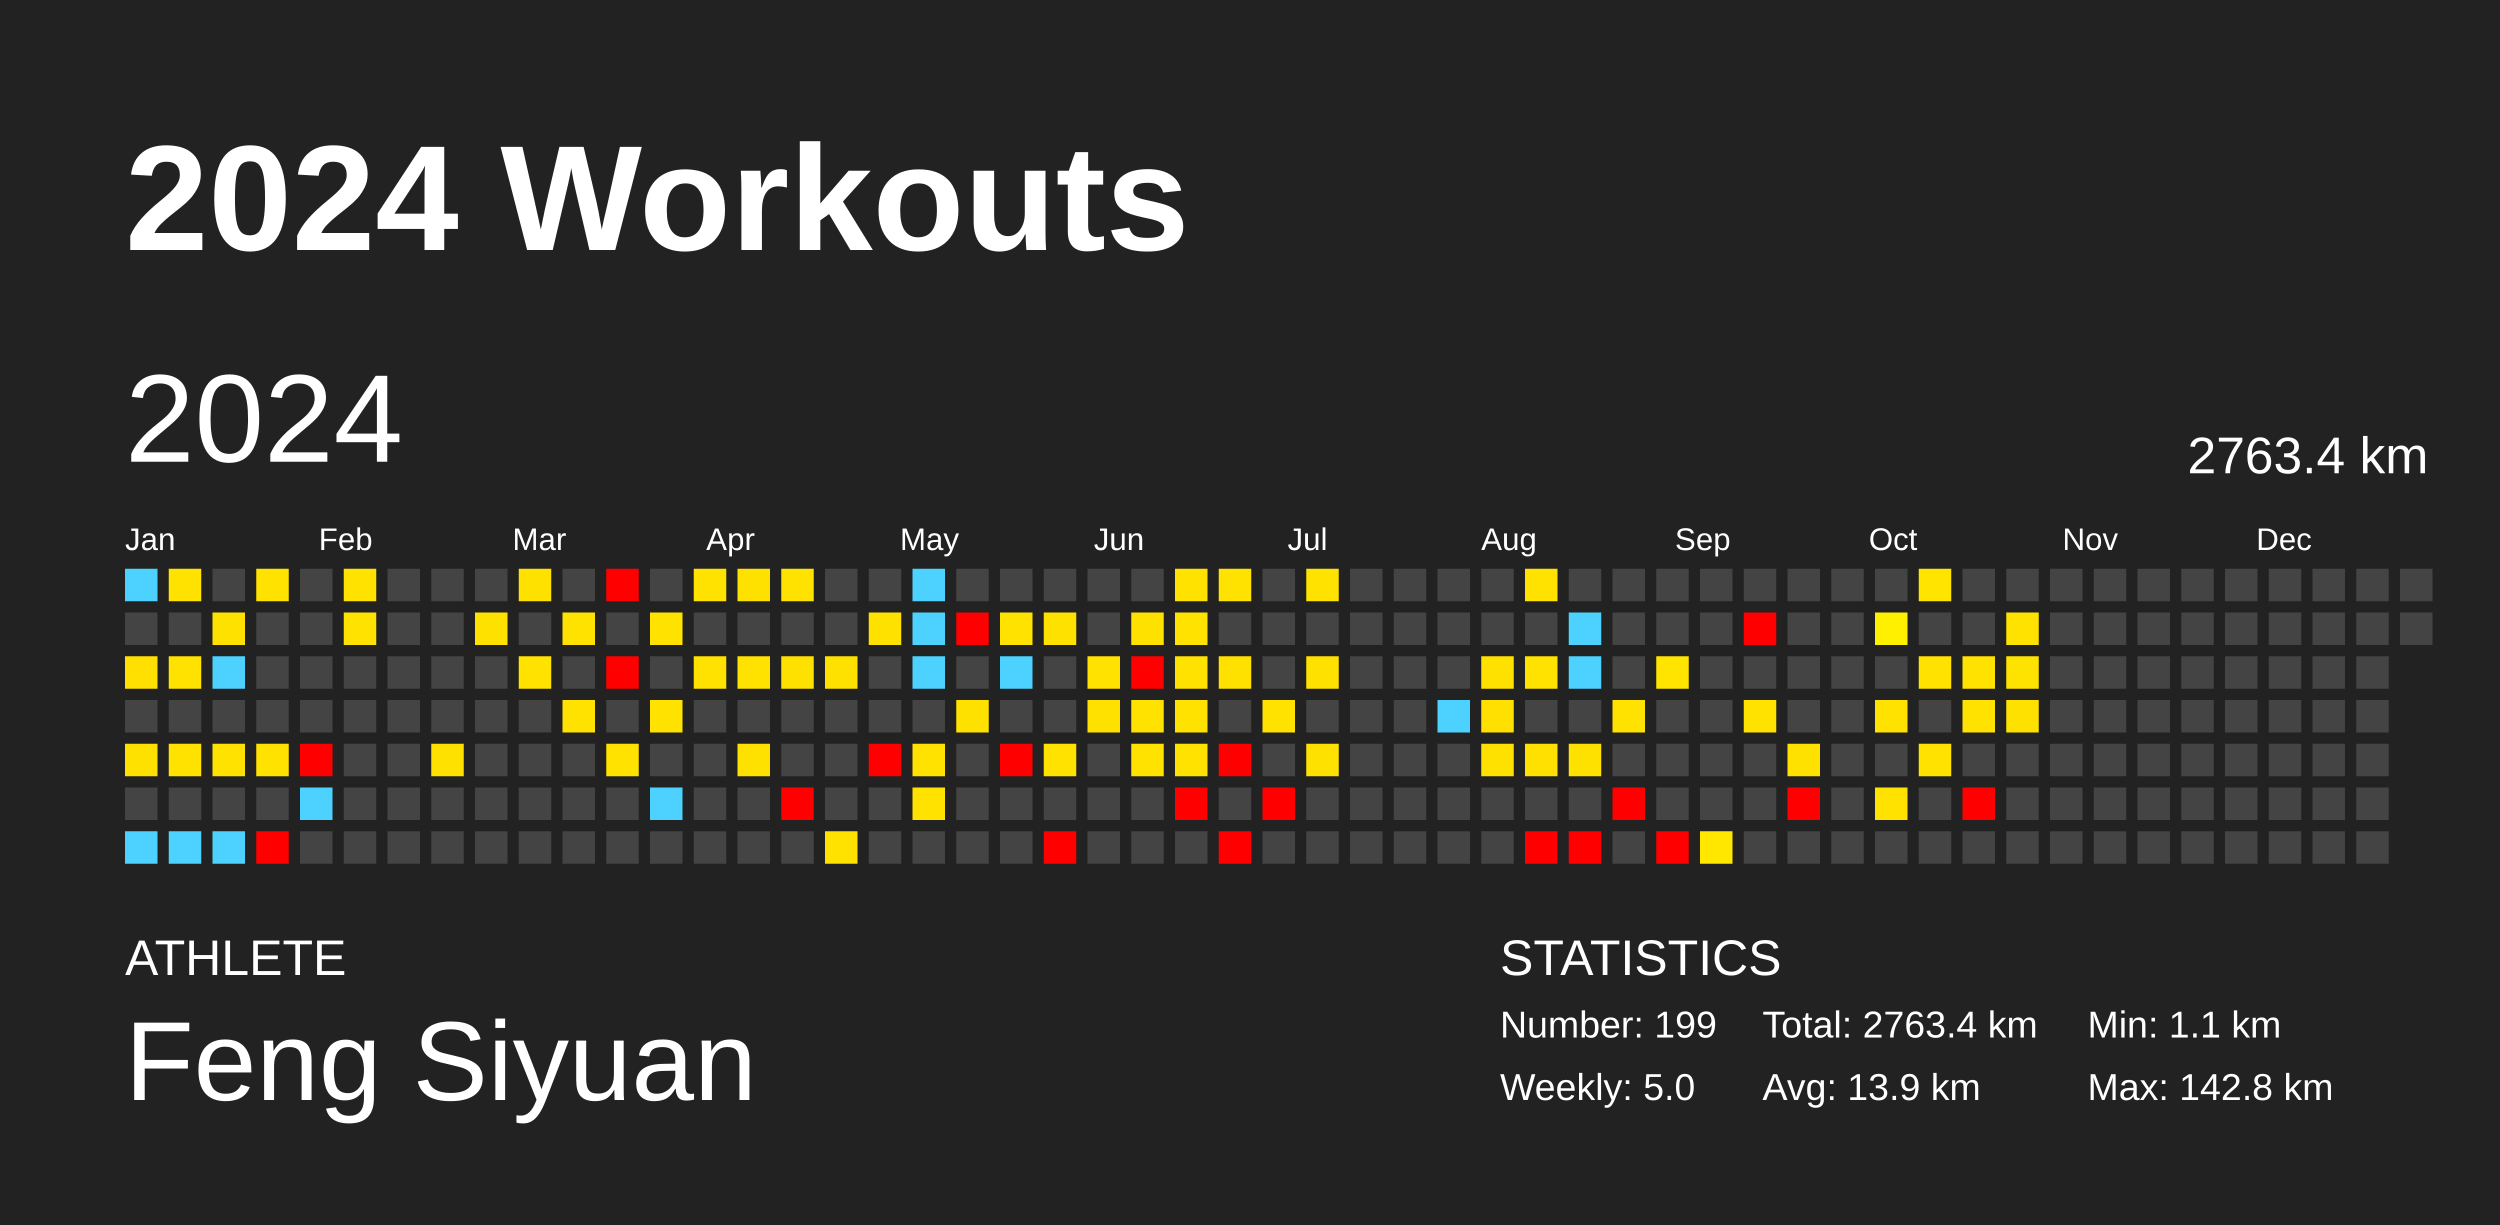
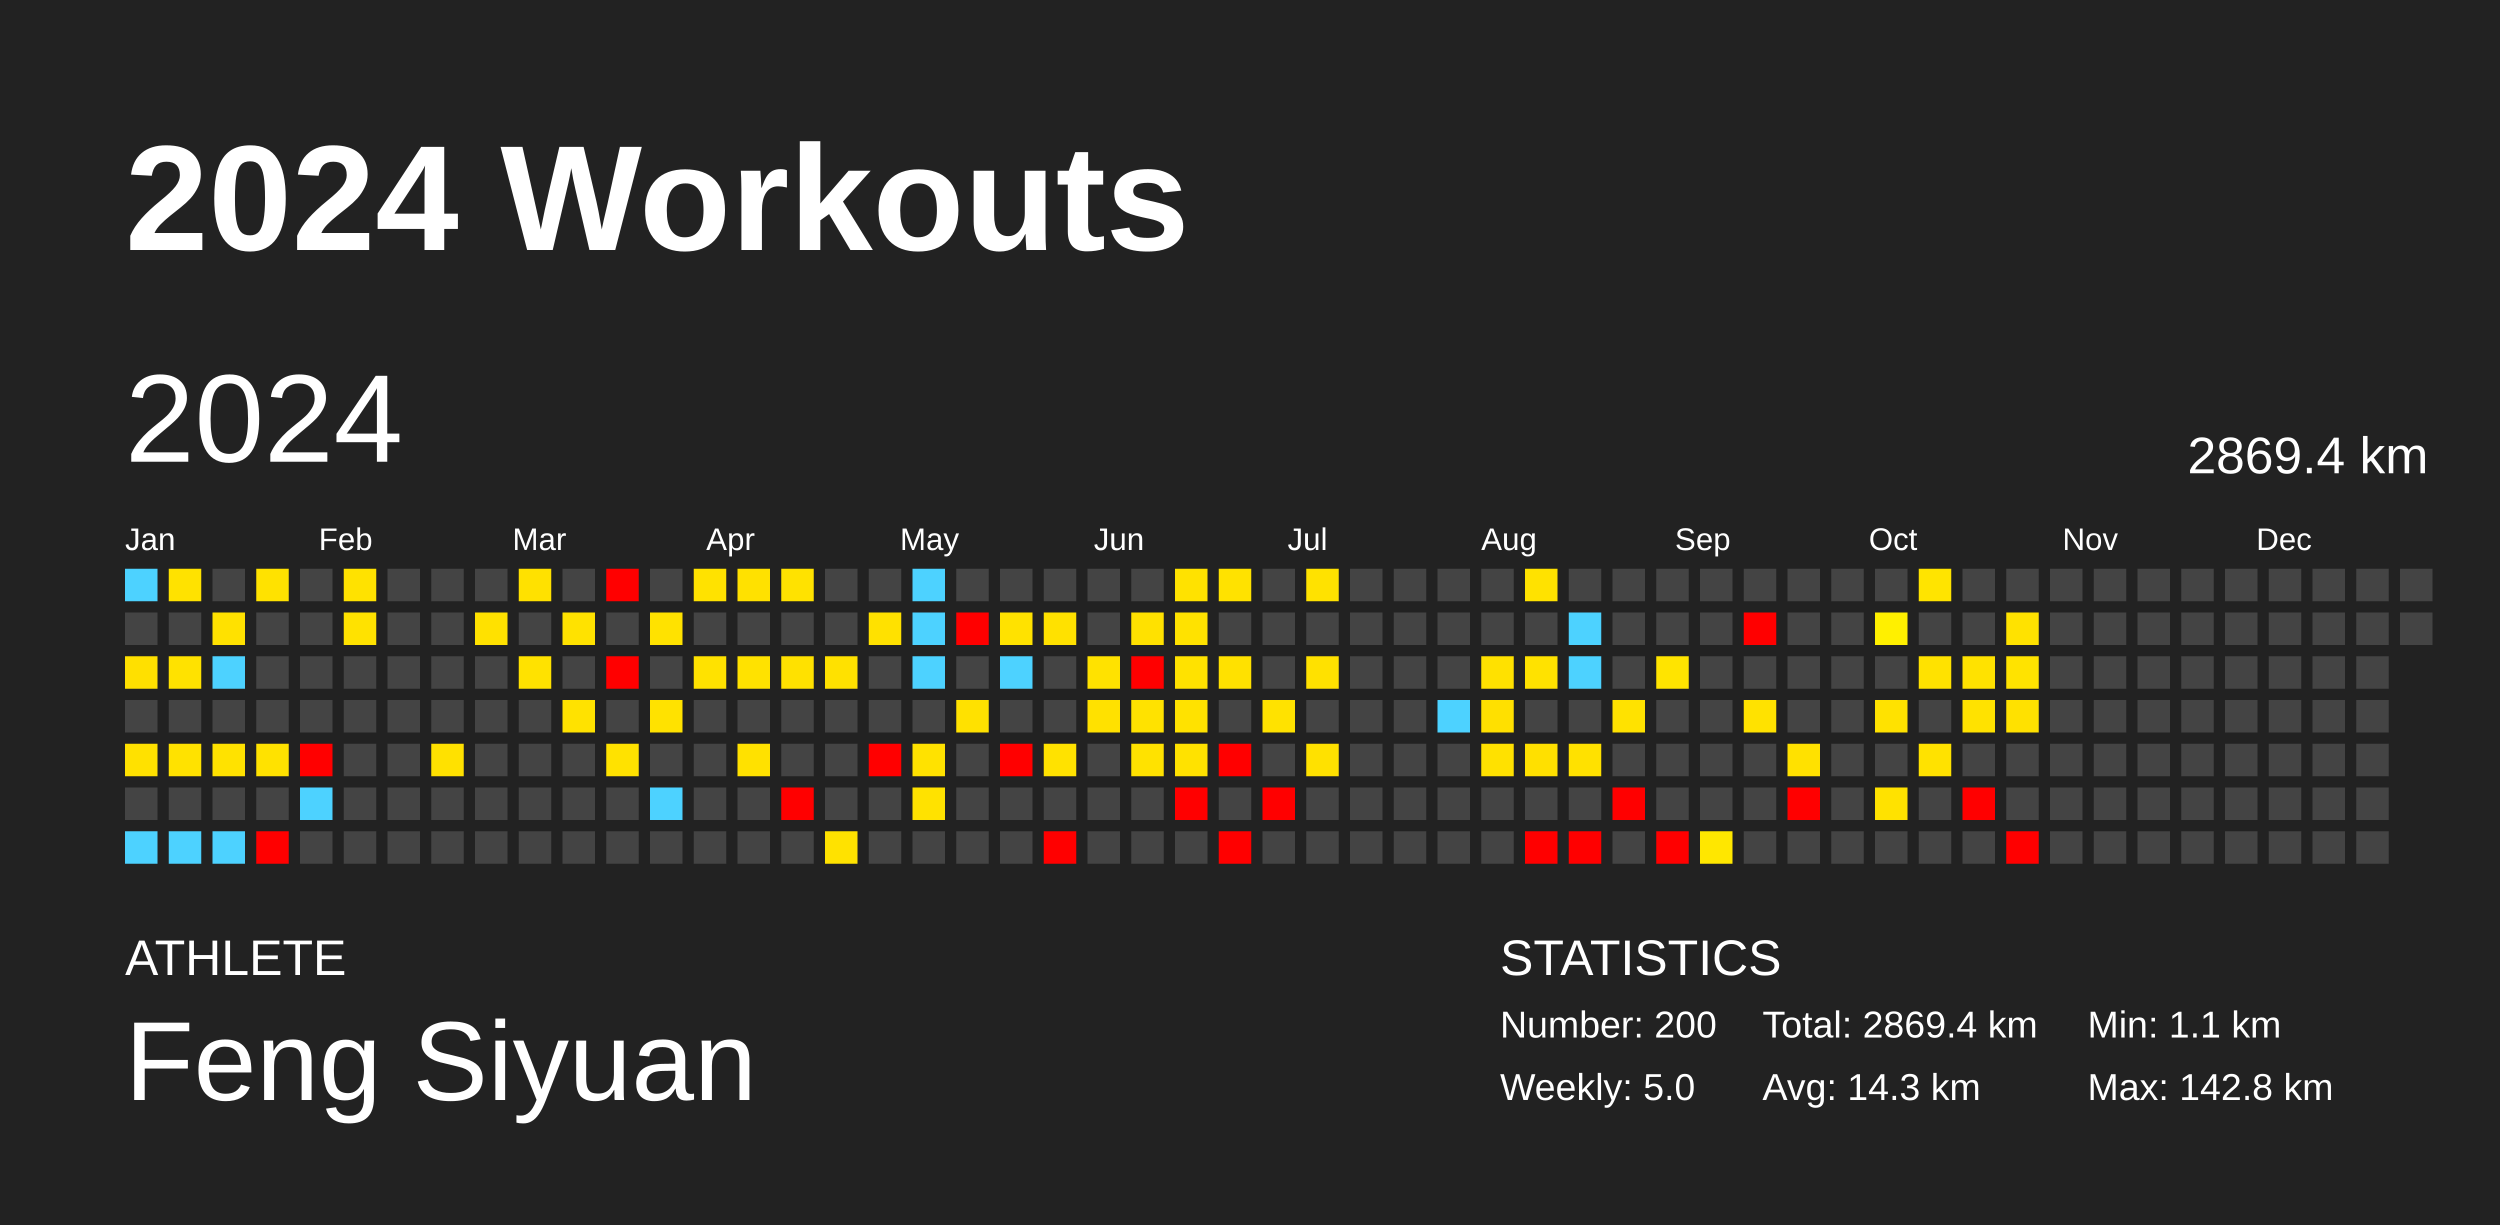
<svg xmlns="http://www.w3.org/2000/svg" baseProfile="full" height="98mm" version="1.1" viewBox="0,0,200,98" width="200mm">
  <defs />
  <rect fill="#222222" height="98" width="200" x="0" y="0" />
  <text fill="#FFFFFF" style="font-size:12px; font-family:Arial; font-weight:bold;" x="10" y="20">2024 Workouts</text>
  <text fill="#FFFFFF" style="font-size:4px; font-family:Arial" x="10" y="78">ATHLETE</text>
  <text fill="#FFFFFF" style="font-size:9px; font-family:Arial" x="10" y="88">Feng Siyuan</text>
  <text fill="#FFFFFF" style="font-size:4px; font-family:Arial" x="120" y="78">STATISTICS</text>
-   <text fill="#FFFFFF" style="font-size:3px; font-family:Arial" x="120" y="83">Number: 199</text>
+   <text fill="#FFFFFF" style="font-size:3px; font-family:Arial" x="120" y="83">Number: 200</text>
  <text fill="#FFFFFF" style="font-size:3px; font-family:Arial" x="120" y="88">Weekly: 5.0</text>
-   <text fill="#FFFFFF" style="font-size:3px; font-family:Arial" x="141" y="83">Total: 2763.4 km</text>
-   <text fill="#FFFFFF" style="font-size:3px; font-family:Arial" x="141" y="88">Avg: 13.9 km</text>
+   <text fill="#FFFFFF" style="font-size:3px; font-family:Arial" x="141" y="83">Total: 2869.4 km</text>
+   <text fill="#FFFFFF" style="font-size:3px; font-family:Arial" x="141" y="88">Avg: 14.3 km</text>
  <text fill="#FFFFFF" style="font-size:3px; font-family:Arial" x="167" y="83">Min: 1.1 km</text>
  <text fill="#FFFFFF" style="font-size:3px; font-family:Arial" x="167" y="88">Max: 142.8 km</text>
  <text dominant-baseline="hanging" fill="#FFFFFF" style="font-size:10.0px; font-family:Arial;" x="10" y="30">2024</text>
-   <text dominant-baseline="hanging" fill="#FFFFFF" style="font-size:4.125px; font-family:Arial;" x="175" y="35">2763.4 km</text>
+   <text dominant-baseline="hanging" fill="#FFFFFF" style="font-size:4.125px; font-family:Arial;" x="175" y="35">2869.4 km</text>
  <text fill="#FFFFFF" style="font-size:2.5px; font-family:Arial" x="10.0" y="44">Jan</text>
  <text fill="#FFFFFF" style="font-size:2.5px; font-family:Arial" x="25.5" y="44">Feb</text>
  <text fill="#FFFFFF" style="font-size:2.5px; font-family:Arial" x="41.0" y="44">Mar</text>
  <text fill="#FFFFFF" style="font-size:2.5px; font-family:Arial" x="56.5" y="44">Apr</text>
  <text fill="#FFFFFF" style="font-size:2.5px; font-family:Arial" x="72.0" y="44">May</text>
  <text fill="#FFFFFF" style="font-size:2.5px; font-family:Arial" x="87.5" y="44">Jun</text>
  <text fill="#FFFFFF" style="font-size:2.5px; font-family:Arial" x="103.0" y="44">Jul</text>
  <text fill="#FFFFFF" style="font-size:2.5px; font-family:Arial" x="118.5" y="44">Aug</text>
  <text fill="#FFFFFF" style="font-size:2.5px; font-family:Arial" x="134.0" y="44">Sep</text>
  <text fill="#FFFFFF" style="font-size:2.5px; font-family:Arial" x="149.5" y="44">Oct</text>
  <text fill="#FFFFFF" style="font-size:2.5px; font-family:Arial" x="165.0" y="44">Nov</text>
  <text fill="#FFFFFF" style="font-size:2.5px; font-family:Arial" x="180.5" y="44">Dec</text>
  <rect fill="#4dd2ff" height="2.6" width="2.6" x="10.0" y="45.5" />
  <rect fill="#444444" height="2.6" width="2.6" x="10.0" y="49.0" />
  <rect fill="#ffe000" height="2.6" width="2.6" x="10.0" y="52.5" />
  <rect fill="#444444" height="2.6" width="2.6" x="10.0" y="56.0" />
  <rect fill="#ffe100" height="2.6" width="2.6" x="10.0" y="59.5" />
  <rect fill="#444444" height="2.6" width="2.6" x="10.0" y="63.0" />
  <rect fill="#4dd2ff" height="2.6" width="2.6" x="10.0" y="66.5" />
  <rect fill="#ffe200" height="2.6" width="2.6" x="13.5" y="45.5" />
  <rect fill="#444444" height="2.6" width="2.6" x="13.5" y="49.0" />
  <rect fill="#ffe200" height="2.6" width="2.6" x="13.5" y="52.5" />
  <rect fill="#444444" height="2.6" width="2.6" x="13.5" y="56.0" />
  <rect fill="#ffe200" height="2.6" width="2.6" x="13.5" y="59.5" />
  <rect fill="#444444" height="2.6" width="2.6" x="13.5" y="63.0" />
  <rect fill="#4dd2ff" height="2.6" width="2.6" x="13.5" y="66.5" />
  <rect fill="#444444" height="2.6" width="2.6" x="17.0" y="45.5" />
  <rect fill="#ffe100" height="2.6" width="2.6" x="17.0" y="49.0" />
  <rect fill="#4dd2ff" height="2.6" width="2.6" x="17.0" y="52.5" />
  <rect fill="#444444" height="2.6" width="2.6" x="17.0" y="56.0" />
  <rect fill="#ffe200" height="2.6" width="2.6" x="17.0" y="59.5" />
  <rect fill="#444444" height="2.6" width="2.6" x="17.0" y="63.0" />
  <rect fill="#4dd2ff" height="2.6" width="2.6" x="17.0" y="66.5" />
  <rect fill="#ffe200" height="2.6" width="2.6" x="20.5" y="45.5" />
  <rect fill="#444444" height="2.6" width="2.6" x="20.5" y="49.0" />
  <rect fill="#444444" height="2.6" width="2.6" x="20.5" y="52.5" />
  <rect fill="#444444" height="2.6" width="2.6" x="20.5" y="56.0" />
  <rect fill="#ffe200" height="2.6" width="2.6" x="20.5" y="59.5" />
  <rect fill="#444444" height="2.6" width="2.6" x="20.5" y="63.0" />
  <rect fill="red" height="2.6" width="2.6" x="20.5" y="66.5" />
  <rect fill="#444444" height="2.6" width="2.6" x="24.0" y="45.5" />
  <rect fill="#444444" height="2.6" width="2.6" x="24.0" y="49.0" />
  <rect fill="#444444" height="2.6" width="2.6" x="24.0" y="52.5" />
  <rect fill="#444444" height="2.6" width="2.6" x="24.0" y="56.0" />
  <rect fill="red" height="2.6" width="2.6" x="24.0" y="59.5" />
  <rect fill="#4dd2ff" height="2.6" width="2.6" x="24.0" y="63.0" />
  <rect fill="#444444" height="2.6" width="2.6" x="24.0" y="66.5" />
  <rect fill="#ffe200" height="2.6" width="2.6" x="27.5" y="45.5" />
  <rect fill="#ffe200" height="2.6" width="2.6" x="27.5" y="49.0" />
  <rect fill="#444444" height="2.6" width="2.6" x="27.5" y="52.5" />
  <rect fill="#444444" height="2.6" width="2.6" x="27.5" y="56.0" />
  <rect fill="#444444" height="2.6" width="2.6" x="27.5" y="59.5" />
  <rect fill="#444444" height="2.6" width="2.6" x="27.5" y="63.0" />
  <rect fill="#444444" height="2.6" width="2.6" x="27.5" y="66.5" />
  <rect fill="#444444" height="2.6" width="2.6" x="31.0" y="45.5" />
  <rect fill="#444444" height="2.6" width="2.6" x="31.0" y="49.0" />
  <rect fill="#444444" height="2.6" width="2.6" x="31.0" y="52.5" />
  <rect fill="#444444" height="2.6" width="2.6" x="31.0" y="56.0" />
  <rect fill="#444444" height="2.6" width="2.6" x="31.0" y="59.5" />
  <rect fill="#444444" height="2.6" width="2.6" x="31.0" y="63.0" />
  <rect fill="#444444" height="2.6" width="2.6" x="31.0" y="66.5" />
  <rect fill="#444444" height="2.6" width="2.6" x="34.5" y="45.5" />
  <rect fill="#444444" height="2.6" width="2.6" x="34.5" y="49.0" />
  <rect fill="#444444" height="2.6" width="2.6" x="34.5" y="52.5" />
  <rect fill="#444444" height="2.6" width="2.6" x="34.5" y="56.0" />
  <rect fill="#ffe100" height="2.6" width="2.6" x="34.5" y="59.5" />
  <rect fill="#444444" height="2.6" width="2.6" x="34.5" y="63.0" />
  <rect fill="#444444" height="2.6" width="2.6" x="34.5" y="66.5" />
  <rect fill="#444444" height="2.6" width="2.6" x="38.0" y="45.5" />
  <rect fill="#ffe100" height="2.6" width="2.6" x="38.0" y="49.0" />
  <rect fill="#444444" height="2.6" width="2.6" x="38.0" y="52.5" />
  <rect fill="#444444" height="2.6" width="2.6" x="38.0" y="56.0" />
  <rect fill="#444444" height="2.6" width="2.6" x="38.0" y="59.5" />
  <rect fill="#444444" height="2.6" width="2.6" x="38.0" y="63.0" />
  <rect fill="#444444" height="2.6" width="2.6" x="38.0" y="66.5" />
  <rect fill="#ffe100" height="2.6" width="2.6" x="41.5" y="45.5" />
  <rect fill="#444444" height="2.6" width="2.6" x="41.5" y="49.0" />
  <rect fill="#ffe200" height="2.6" width="2.6" x="41.5" y="52.5" />
  <rect fill="#444444" height="2.6" width="2.6" x="41.5" y="56.0" />
  <rect fill="#444444" height="2.6" width="2.6" x="41.5" y="59.5" />
  <rect fill="#444444" height="2.6" width="2.6" x="41.5" y="63.0" />
  <rect fill="#444444" height="2.6" width="2.6" x="41.5" y="66.5" />
  <rect fill="#444444" height="2.6" width="2.6" x="45.0" y="45.5" />
  <rect fill="#ffe200" height="2.6" width="2.6" x="45.0" y="49.0" />
  <rect fill="#444444" height="2.6" width="2.6" x="45.0" y="52.5" />
  <rect fill="#ffe200" height="2.6" width="2.6" x="45.0" y="56.0" />
  <rect fill="#444444" height="2.6" width="2.6" x="45.0" y="59.5" />
  <rect fill="#444444" height="2.6" width="2.6" x="45.0" y="63.0" />
  <rect fill="#444444" height="2.6" width="2.6" x="45.0" y="66.5" />
  <rect fill="red" height="2.6" width="2.6" x="48.5" y="45.5" />
  <rect fill="#444444" height="2.6" width="2.6" x="48.5" y="49.0" />
  <rect fill="red" height="2.6" width="2.6" x="48.5" y="52.5" />
  <rect fill="#444444" height="2.6" width="2.6" x="48.5" y="56.0" />
  <rect fill="#ffe200" height="2.6" width="2.6" x="48.5" y="59.5" />
  <rect fill="#444444" height="2.6" width="2.6" x="48.5" y="63.0" />
  <rect fill="#444444" height="2.6" width="2.6" x="48.5" y="66.5" />
  <rect fill="#444444" height="2.6" width="2.6" x="52.0" y="45.5" />
  <rect fill="#ffe200" height="2.6" width="2.6" x="52.0" y="49.0" />
  <rect fill="#444444" height="2.6" width="2.6" x="52.0" y="52.5" />
  <rect fill="#ffe200" height="2.6" width="2.6" x="52.0" y="56.0" />
  <rect fill="#444444" height="2.6" width="2.6" x="52.0" y="59.5" />
  <rect fill="#4dd2ff" height="2.6" width="2.6" x="52.0" y="63.0" />
  <rect fill="#444444" height="2.6" width="2.6" x="52.0" y="66.5" />
  <rect fill="#ffe200" height="2.6" width="2.6" x="55.5" y="45.5" />
  <rect fill="#444444" height="2.6" width="2.6" x="55.5" y="49.0" />
  <rect fill="#ffe200" height="2.6" width="2.6" x="55.5" y="52.5" />
  <rect fill="#444444" height="2.6" width="2.6" x="55.5" y="56.0" />
  <rect fill="#444444" height="2.6" width="2.6" x="55.5" y="59.5" />
  <rect fill="#444444" height="2.6" width="2.6" x="55.5" y="63.0" />
  <rect fill="#444444" height="2.6" width="2.6" x="55.5" y="66.5" />
  <rect fill="#ffe100" height="2.6" width="2.6" x="59.0" y="45.5" />
  <rect fill="#444444" height="2.6" width="2.6" x="59.0" y="49.0" />
  <rect fill="#ffe200" height="2.6" width="2.6" x="59.0" y="52.5" />
  <rect fill="#444444" height="2.6" width="2.6" x="59.0" y="56.0" />
  <rect fill="#ffe100" height="2.6" width="2.6" x="59.0" y="59.5" />
  <rect fill="#444444" height="2.6" width="2.6" x="59.0" y="63.0" />
  <rect fill="#444444" height="2.6" width="2.6" x="59.0" y="66.5" />
  <rect fill="#ffe200" height="2.6" width="2.6" x="62.5" y="45.5" />
  <rect fill="#444444" height="2.6" width="2.6" x="62.5" y="49.0" />
  <rect fill="#ffe100" height="2.6" width="2.6" x="62.5" y="52.5" />
  <rect fill="#444444" height="2.6" width="2.6" x="62.5" y="56.0" />
  <rect fill="#444444" height="2.6" width="2.6" x="62.5" y="59.5" />
  <rect fill="red" height="2.6" width="2.6" x="62.5" y="63.0" />
  <rect fill="#444444" height="2.6" width="2.6" x="62.5" y="66.5" />
  <rect fill="#444444" height="2.6" width="2.6" x="66.0" y="45.5" />
  <rect fill="#444444" height="2.6" width="2.6" x="66.0" y="49.0" />
  <rect fill="#ffe100" height="2.6" width="2.6" x="66.0" y="52.5" />
  <rect fill="#444444" height="2.6" width="2.6" x="66.0" y="56.0" />
  <rect fill="#444444" height="2.6" width="2.6" x="66.0" y="59.5" />
  <rect fill="#444444" height="2.6" width="2.6" x="66.0" y="63.0" />
  <rect fill="#ffe200" height="2.6" width="2.6" x="66.0" y="66.5" />
  <rect fill="#444444" height="2.6" width="2.6" x="69.5" y="45.5" />
  <rect fill="#ffe100" height="2.6" width="2.6" x="69.5" y="49.0" />
  <rect fill="#444444" height="2.6" width="2.6" x="69.5" y="52.5" />
  <rect fill="#444444" height="2.6" width="2.6" x="69.5" y="56.0" />
  <rect fill="red" height="2.6" width="2.6" x="69.5" y="59.5" />
  <rect fill="#444444" height="2.6" width="2.6" x="69.5" y="63.0" />
  <rect fill="#444444" height="2.6" width="2.6" x="69.5" y="66.5" />
  <rect fill="#4dd2ff" height="2.6" width="2.6" x="73.0" y="45.5" />
  <rect fill="#4dd2ff" height="2.6" width="2.6" x="73.0" y="49.0" />
  <rect fill="#4dd2ff" height="2.6" width="2.6" x="73.0" y="52.5" />
  <rect fill="#444444" height="2.6" width="2.6" x="73.0" y="56.0" />
  <rect fill="#ffe200" height="2.6" width="2.6" x="73.0" y="59.5" />
  <rect fill="#ffe200" height="2.6" width="2.6" x="73.0" y="63.0" />
  <rect fill="#444444" height="2.6" width="2.6" x="73.0" y="66.5" />
  <rect fill="#444444" height="2.6" width="2.6" x="76.5" y="45.5" />
  <rect fill="red" height="2.6" width="2.6" x="76.5" y="49.0" />
  <rect fill="#444444" height="2.6" width="2.6" x="76.5" y="52.5" />
  <rect fill="#ffe100" height="2.6" width="2.6" x="76.5" y="56.0" />
  <rect fill="#444444" height="2.6" width="2.6" x="76.5" y="59.5" />
  <rect fill="#444444" height="2.6" width="2.6" x="76.5" y="63.0" />
  <rect fill="#444444" height="2.6" width="2.6" x="76.5" y="66.5" />
  <rect fill="#444444" height="2.6" width="2.6" x="80.0" y="45.5" />
  <rect fill="#ffe200" height="2.6" width="2.6" x="80.0" y="49.0" />
  <rect fill="#4dd2ff" height="2.6" width="2.6" x="80.0" y="52.5" />
  <rect fill="#444444" height="2.6" width="2.6" x="80.0" y="56.0" />
  <rect fill="red" height="2.6" width="2.6" x="80.0" y="59.5" />
  <rect fill="#444444" height="2.6" width="2.6" x="80.0" y="63.0" />
  <rect fill="#444444" height="2.6" width="2.6" x="80.0" y="66.5" />
  <rect fill="#444444" height="2.6" width="2.6" x="83.5" y="45.5" />
  <rect fill="#ffe100" height="2.6" width="2.6" x="83.5" y="49.0" />
  <rect fill="#444444" height="2.6" width="2.6" x="83.5" y="52.5" />
  <rect fill="#444444" height="2.6" width="2.6" x="83.5" y="56.0" />
  <rect fill="#ffe200" height="2.6" width="2.6" x="83.5" y="59.5" />
  <rect fill="#444444" height="2.6" width="2.6" x="83.5" y="63.0" />
  <rect fill="red" height="2.6" width="2.6" x="83.5" y="66.5" />
  <rect fill="#444444" height="2.6" width="2.6" x="87.0" y="45.5" />
  <rect fill="#444444" height="2.6" width="2.6" x="87.0" y="49.0" />
  <rect fill="#ffe200" height="2.6" width="2.6" x="87.0" y="52.5" />
  <rect fill="#ffe100" height="2.6" width="2.6" x="87.0" y="56.0" />
  <rect fill="#444444" height="2.6" width="2.6" x="87.0" y="59.5" />
  <rect fill="#444444" height="2.6" width="2.6" x="87.0" y="63.0" />
  <rect fill="#444444" height="2.6" width="2.6" x="87.0" y="66.5" />
  <rect fill="#444444" height="2.6" width="2.6" x="90.5" y="45.5" />
  <rect fill="#ffe100" height="2.6" width="2.6" x="90.5" y="49.0" />
  <rect fill="red" height="2.6" width="2.6" x="90.5" y="52.5" />
  <rect fill="#ffe200" height="2.6" width="2.6" x="90.5" y="56.0" />
  <rect fill="#ffe200" height="2.6" width="2.6" x="90.5" y="59.5" />
  <rect fill="#444444" height="2.6" width="2.6" x="90.5" y="63.0" />
  <rect fill="#444444" height="2.6" width="2.6" x="90.5" y="66.5" />
  <rect fill="#ffe200" height="2.6" width="2.6" x="94.0" y="45.5" />
  <rect fill="#ffe200" height="2.6" width="2.6" x="94.0" y="49.0" />
  <rect fill="#ffe200" height="2.6" width="2.6" x="94.0" y="52.5" />
  <rect fill="#ffe200" height="2.6" width="2.6" x="94.0" y="56.0" />
  <rect fill="#ffe200" height="2.6" width="2.6" x="94.0" y="59.5" />
  <rect fill="red" height="2.6" width="2.6" x="94.0" y="63.0" />
  <rect fill="#444444" height="2.6" width="2.6" x="94.0" y="66.5" />
  <rect fill="#ffe200" height="2.6" width="2.6" x="97.5" y="45.5" />
  <rect fill="#444444" height="2.6" width="2.6" x="97.5" y="49.0" />
  <rect fill="#ffe100" height="2.6" width="2.6" x="97.5" y="52.5" />
  <rect fill="#444444" height="2.6" width="2.6" x="97.5" y="56.0" />
  <rect fill="red" height="2.6" width="2.6" x="97.5" y="59.5" />
  <rect fill="#444444" height="2.6" width="2.6" x="97.5" y="63.0" />
  <rect fill="red" height="2.6" width="2.6" x="97.5" y="66.5" />
  <rect fill="#444444" height="2.6" width="2.6" x="101.0" y="45.5" />
  <rect fill="#444444" height="2.6" width="2.6" x="101.0" y="49.0" />
  <rect fill="#444444" height="2.6" width="2.6" x="101.0" y="52.5" />
  <rect fill="#ffe200" height="2.6" width="2.6" x="101.0" y="56.0" />
  <rect fill="#444444" height="2.6" width="2.6" x="101.0" y="59.5" />
  <rect fill="red" height="2.6" width="2.6" x="101.0" y="63.0" />
  <rect fill="#444444" height="2.6" width="2.6" x="101.0" y="66.5" />
  <rect fill="#ffe200" height="2.6" width="2.6" x="104.5" y="45.5" />
  <rect fill="#444444" height="2.6" width="2.6" x="104.5" y="49.0" />
  <rect fill="#ffe100" height="2.6" width="2.6" x="104.5" y="52.5" />
  <rect fill="#444444" height="2.6" width="2.6" x="104.5" y="56.0" />
  <rect fill="#ffe100" height="2.6" width="2.6" x="104.5" y="59.5" />
  <rect fill="#444444" height="2.6" width="2.6" x="104.5" y="63.0" />
  <rect fill="#444444" height="2.6" width="2.6" x="104.5" y="66.5" />
  <rect fill="#444444" height="2.6" width="2.6" x="108.0" y="45.5" />
  <rect fill="#444444" height="2.6" width="2.6" x="108.0" y="49.0" />
  <rect fill="#444444" height="2.6" width="2.6" x="108.0" y="52.5" />
  <rect fill="#444444" height="2.6" width="2.6" x="108.0" y="56.0" />
  <rect fill="#444444" height="2.6" width="2.6" x="108.0" y="59.5" />
  <rect fill="#444444" height="2.6" width="2.6" x="108.0" y="63.0" />
  <rect fill="#444444" height="2.6" width="2.6" x="108.0" y="66.5" />
  <rect fill="#444444" height="2.6" width="2.6" x="111.5" y="45.5" />
  <rect fill="#444444" height="2.6" width="2.6" x="111.5" y="49.0" />
  <rect fill="#444444" height="2.6" width="2.6" x="111.5" y="52.5" />
  <rect fill="#444444" height="2.6" width="2.6" x="111.5" y="56.0" />
  <rect fill="#444444" height="2.6" width="2.6" x="111.5" y="59.5" />
  <rect fill="#444444" height="2.6" width="2.6" x="111.5" y="63.0" />
  <rect fill="#444444" height="2.6" width="2.6" x="111.5" y="66.5" />
  <rect fill="#444444" height="2.6" width="2.6" x="115.0" y="45.5" />
  <rect fill="#444444" height="2.6" width="2.6" x="115.0" y="49.0" />
  <rect fill="#444444" height="2.6" width="2.6" x="115.0" y="52.5" />
  <rect fill="#4dd2ff" height="2.6" width="2.6" x="115.0" y="56.0" />
  <rect fill="#444444" height="2.6" width="2.6" x="115.0" y="59.5" />
  <rect fill="#444444" height="2.6" width="2.6" x="115.0" y="63.0" />
  <rect fill="#444444" height="2.6" width="2.6" x="115.0" y="66.5" />
  <rect fill="#444444" height="2.6" width="2.6" x="118.5" y="45.5" />
  <rect fill="#444444" height="2.6" width="2.6" x="118.5" y="49.0" />
  <rect fill="#ffe100" height="2.6" width="2.6" x="118.5" y="52.5" />
  <rect fill="#ffe000" height="2.6" width="2.6" x="118.5" y="56.0" />
  <rect fill="#ffe100" height="2.6" width="2.6" x="118.5" y="59.5" />
  <rect fill="#444444" height="2.6" width="2.6" x="118.5" y="63.0" />
  <rect fill="#444444" height="2.6" width="2.6" x="118.5" y="66.5" />
  <rect fill="#ffe200" height="2.6" width="2.6" x="122.0" y="45.5" />
  <rect fill="#444444" height="2.6" width="2.6" x="122.0" y="49.0" />
  <rect fill="#ffe200" height="2.6" width="2.6" x="122.0" y="52.5" />
  <rect fill="#444444" height="2.6" width="2.6" x="122.0" y="56.0" />
  <rect fill="#ffe000" height="2.6" width="2.6" x="122.0" y="59.5" />
  <rect fill="#444444" height="2.6" width="2.6" x="122.0" y="63.0" />
  <rect fill="red" height="2.6" width="2.6" x="122.0" y="66.5" />
  <rect fill="#444444" height="2.6" width="2.6" x="125.5" y="45.5" />
  <rect fill="#4dd2ff" height="2.6" width="2.6" x="125.5" y="49.0" />
  <rect fill="#4dd2ff" height="2.6" width="2.6" x="125.5" y="52.5" />
  <rect fill="#444444" height="2.6" width="2.6" x="125.5" y="56.0" />
  <rect fill="#ffe100" height="2.6" width="2.6" x="125.5" y="59.5" />
  <rect fill="#444444" height="2.6" width="2.6" x="125.5" y="63.0" />
  <rect fill="red" height="2.6" width="2.6" x="125.5" y="66.5" />
  <rect fill="#444444" height="2.6" width="2.6" x="129.0" y="45.5" />
  <rect fill="#444444" height="2.6" width="2.6" x="129.0" y="49.0" />
  <rect fill="#444444" height="2.6" width="2.6" x="129.0" y="52.5" />
  <rect fill="#ffe200" height="2.6" width="2.6" x="129.0" y="56.0" />
  <rect fill="#444444" height="2.6" width="2.6" x="129.0" y="59.5" />
  <rect fill="red" height="2.6" width="2.6" x="129.0" y="63.0" />
  <rect fill="#444444" height="2.6" width="2.6" x="129.0" y="66.5" />
  <rect fill="#444444" height="2.6" width="2.6" x="132.5" y="45.5" />
  <rect fill="#444444" height="2.6" width="2.6" x="132.5" y="49.0" />
  <rect fill="#ffe400" height="2.6" width="2.6" x="132.5" y="52.5" />
  <rect fill="#444444" height="2.6" width="2.6" x="132.5" y="56.0" />
  <rect fill="#444444" height="2.6" width="2.6" x="132.5" y="59.5" />
  <rect fill="#444444" height="2.6" width="2.6" x="132.5" y="63.0" />
  <rect fill="red" height="2.6" width="2.6" x="132.5" y="66.5" />
  <rect fill="#444444" height="2.6" width="2.6" x="136.0" y="45.5" />
  <rect fill="#444444" height="2.6" width="2.6" x="136.0" y="49.0" />
  <rect fill="#444444" height="2.6" width="2.6" x="136.0" y="52.5" />
  <rect fill="#444444" height="2.6" width="2.6" x="136.0" y="56.0" />
  <rect fill="#444444" height="2.6" width="2.6" x="136.0" y="59.5" />
  <rect fill="#444444" height="2.6" width="2.6" x="136.0" y="63.0" />
  <rect fill="#ffe700" height="2.6" width="2.6" x="136.0" y="66.5" />
  <rect fill="#444444" height="2.6" width="2.6" x="139.5" y="45.5" />
  <rect fill="red" height="2.6" width="2.6" x="139.5" y="49.0" />
  <rect fill="#444444" height="2.6" width="2.6" x="139.5" y="52.5" />
  <rect fill="#ffe200" height="2.6" width="2.6" x="139.5" y="56.0" />
  <rect fill="#444444" height="2.6" width="2.6" x="139.5" y="59.5" />
  <rect fill="#444444" height="2.6" width="2.6" x="139.5" y="63.0" />
  <rect fill="#444444" height="2.6" width="2.6" x="139.5" y="66.5" />
  <rect fill="#444444" height="2.6" width="2.6" x="143.0" y="45.5" />
  <rect fill="#444444" height="2.6" width="2.6" x="143.0" y="49.0" />
  <rect fill="#444444" height="2.6" width="2.6" x="143.0" y="52.5" />
  <rect fill="#444444" height="2.6" width="2.6" x="143.0" y="56.0" />
  <rect fill="#ffe100" height="2.6" width="2.6" x="143.0" y="59.5" />
  <rect fill="red" height="2.6" width="2.6" x="143.0" y="63.0" />
  <rect fill="#444444" height="2.6" width="2.6" x="143.0" y="66.5" />
  <rect fill="#444444" height="2.6" width="2.6" x="146.5" y="45.5" />
  <rect fill="#444444" height="2.6" width="2.6" x="146.5" y="49.0" />
  <rect fill="#444444" height="2.6" width="2.6" x="146.5" y="52.5" />
  <rect fill="#444444" height="2.6" width="2.6" x="146.5" y="56.0" />
  <rect fill="#444444" height="2.6" width="2.6" x="146.5" y="59.5" />
  <rect fill="#444444" height="2.6" width="2.6" x="146.5" y="63.0" />
  <rect fill="#444444" height="2.6" width="2.6" x="146.5" y="66.5" />
  <rect fill="#444444" height="2.6" width="2.6" x="150.0" y="45.5" />
  <rect fill="#fff000" height="2.6" width="2.6" x="150.0" y="49.0" />
  <rect fill="#444444" height="2.6" width="2.6" x="150.0" y="52.5" />
  <rect fill="#ffe200" height="2.6" width="2.6" x="150.0" y="56.0" />
  <rect fill="#444444" height="2.6" width="2.6" x="150.0" y="59.5" />
  <rect fill="#ffe200" height="2.6" width="2.6" x="150.0" y="63.0" />
  <rect fill="#444444" height="2.6" width="2.6" x="150.0" y="66.5" />
  <rect fill="#ffe400" height="2.6" width="2.6" x="153.5" y="45.5" />
  <rect fill="#444444" height="2.6" width="2.6" x="153.5" y="49.0" />
  <rect fill="#ffe200" height="2.6" width="2.6" x="153.5" y="52.5" />
  <rect fill="#444444" height="2.6" width="2.6" x="153.5" y="56.0" />
  <rect fill="#ffe200" height="2.6" width="2.6" x="153.5" y="59.5" />
  <rect fill="#444444" height="2.6" width="2.6" x="153.5" y="63.0" />
  <rect fill="#444444" height="2.6" width="2.6" x="153.5" y="66.5" />
  <rect fill="#444444" height="2.6" width="2.6" x="157.0" y="45.5" />
  <rect fill="#444444" height="2.6" width="2.6" x="157.0" y="49.0" />
  <rect fill="#ffe200" height="2.6" width="2.6" x="157.0" y="52.5" />
  <rect fill="#ffe200" height="2.6" width="2.6" x="157.0" y="56.0" />
  <rect fill="#444444" height="2.6" width="2.6" x="157.0" y="59.5" />
  <rect fill="red" height="2.6" width="2.6" x="157.0" y="63.0" />
  <rect fill="#444444" height="2.6" width="2.6" x="157.0" y="66.5" />
  <rect fill="#444444" height="2.6" width="2.6" x="160.5" y="45.5" />
  <rect fill="#ffe200" height="2.6" width="2.6" x="160.5" y="49.0" />
  <rect fill="#ffe300" height="2.6" width="2.6" x="160.5" y="52.5" />
  <rect fill="#ffe100" height="2.6" width="2.6" x="160.5" y="56.0" />
  <rect fill="#444444" height="2.6" width="2.6" x="160.5" y="59.5" />
  <rect fill="#444444" height="2.6" width="2.6" x="160.5" y="63.0" />
-   <rect fill="#444444" height="2.6" width="2.6" x="160.5" y="66.5" />
+   <rect fill="red" height="2.6" width="2.6" x="160.5" y="66.5" />
  <rect fill="#444444" height="2.6" width="2.6" x="164.0" y="45.5" />
  <rect fill="#444444" height="2.6" width="2.6" x="164.0" y="49.0" />
  <rect fill="#444444" height="2.6" width="2.6" x="164.0" y="52.5" />
  <rect fill="#444444" height="2.6" width="2.6" x="164.0" y="56.0" />
  <rect fill="#444444" height="2.6" width="2.6" x="164.0" y="59.5" />
  <rect fill="#444444" height="2.6" width="2.6" x="164.0" y="63.0" />
  <rect fill="#444444" height="2.6" width="2.6" x="164.0" y="66.5" />
  <rect fill="#444444" height="2.6" width="2.6" x="167.5" y="45.5" />
  <rect fill="#444444" height="2.6" width="2.6" x="167.5" y="49.0" />
  <rect fill="#444444" height="2.6" width="2.6" x="167.5" y="52.5" />
  <rect fill="#444444" height="2.6" width="2.6" x="167.5" y="56.0" />
  <rect fill="#444444" height="2.6" width="2.6" x="167.5" y="59.5" />
  <rect fill="#444444" height="2.6" width="2.6" x="167.5" y="63.0" />
  <rect fill="#444444" height="2.6" width="2.6" x="167.5" y="66.5" />
  <rect fill="#444444" height="2.6" width="2.6" x="171.0" y="45.5" />
  <rect fill="#444444" height="2.6" width="2.6" x="171.0" y="49.0" />
  <rect fill="#444444" height="2.6" width="2.6" x="171.0" y="52.5" />
  <rect fill="#444444" height="2.6" width="2.6" x="171.0" y="56.0" />
  <rect fill="#444444" height="2.6" width="2.6" x="171.0" y="59.5" />
  <rect fill="#444444" height="2.6" width="2.6" x="171.0" y="63.0" />
  <rect fill="#444444" height="2.6" width="2.6" x="171.0" y="66.5" />
  <rect fill="#444444" height="2.6" width="2.6" x="174.5" y="45.5" />
  <rect fill="#444444" height="2.6" width="2.6" x="174.5" y="49.0" />
  <rect fill="#444444" height="2.6" width="2.6" x="174.5" y="52.5" />
  <rect fill="#444444" height="2.6" width="2.6" x="174.5" y="56.0" />
  <rect fill="#444444" height="2.6" width="2.6" x="174.5" y="59.5" />
  <rect fill="#444444" height="2.6" width="2.6" x="174.5" y="63.0" />
  <rect fill="#444444" height="2.6" width="2.6" x="174.5" y="66.5" />
  <rect fill="#444444" height="2.6" width="2.6" x="178.0" y="45.5" />
  <rect fill="#444444" height="2.6" width="2.6" x="178.0" y="49.0" />
  <rect fill="#444444" height="2.6" width="2.6" x="178.0" y="52.5" />
  <rect fill="#444444" height="2.6" width="2.6" x="178.0" y="56.0" />
  <rect fill="#444444" height="2.6" width="2.6" x="178.0" y="59.5" />
  <rect fill="#444444" height="2.6" width="2.6" x="178.0" y="63.0" />
  <rect fill="#444444" height="2.6" width="2.6" x="178.0" y="66.5" />
  <rect fill="#444444" height="2.6" width="2.6" x="181.5" y="45.5" />
  <rect fill="#444444" height="2.6" width="2.6" x="181.5" y="49.0" />
  <rect fill="#444444" height="2.6" width="2.6" x="181.5" y="52.5" />
  <rect fill="#444444" height="2.6" width="2.6" x="181.5" y="56.0" />
  <rect fill="#444444" height="2.6" width="2.6" x="181.5" y="59.5" />
  <rect fill="#444444" height="2.6" width="2.6" x="181.5" y="63.0" />
  <rect fill="#444444" height="2.6" width="2.6" x="181.5" y="66.5" />
  <rect fill="#444444" height="2.6" width="2.6" x="185.0" y="45.5" />
  <rect fill="#444444" height="2.6" width="2.6" x="185.0" y="49.0" />
  <rect fill="#444444" height="2.6" width="2.6" x="185.0" y="52.5" />
  <rect fill="#444444" height="2.6" width="2.6" x="185.0" y="56.0" />
  <rect fill="#444444" height="2.6" width="2.6" x="185.0" y="59.5" />
  <rect fill="#444444" height="2.6" width="2.6" x="185.0" y="63.0" />
  <rect fill="#444444" height="2.6" width="2.6" x="185.0" y="66.5" />
  <rect fill="#444444" height="2.6" width="2.6" x="188.5" y="45.5" />
  <rect fill="#444444" height="2.6" width="2.6" x="188.5" y="49.0" />
  <rect fill="#444444" height="2.6" width="2.6" x="188.5" y="52.5" />
  <rect fill="#444444" height="2.6" width="2.6" x="188.5" y="56.0" />
  <rect fill="#444444" height="2.6" width="2.6" x="188.5" y="59.5" />
  <rect fill="#444444" height="2.6" width="2.6" x="188.5" y="63.0" />
  <rect fill="#444444" height="2.6" width="2.6" x="188.5" y="66.5" />
  <rect fill="#444444" height="2.6" width="2.6" x="192.0" y="45.5" />
  <rect fill="#444444" height="2.6" width="2.6" x="192.0" y="49.0" />
</svg>
